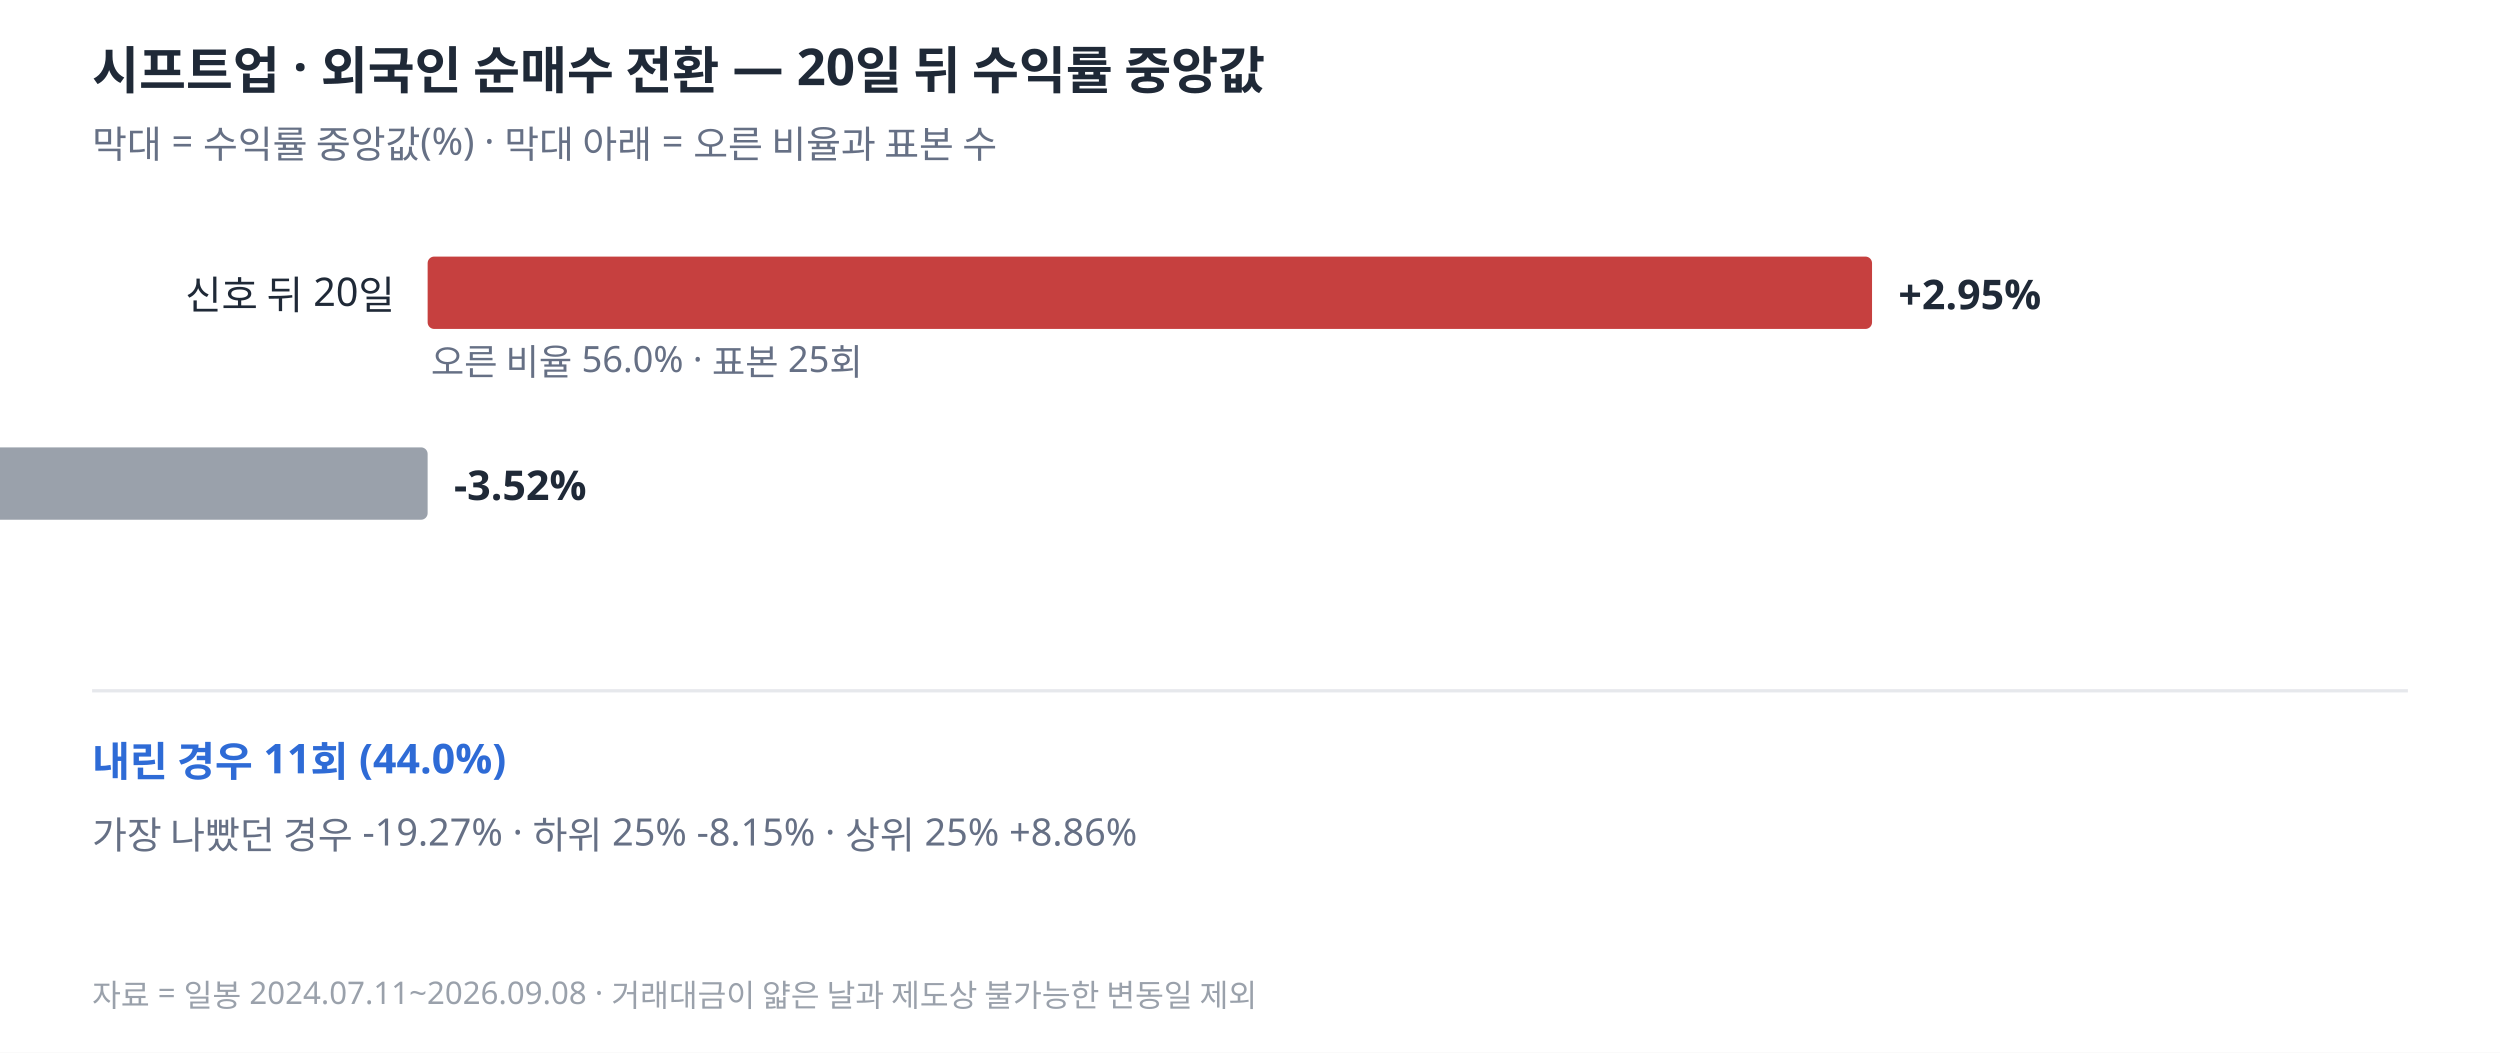
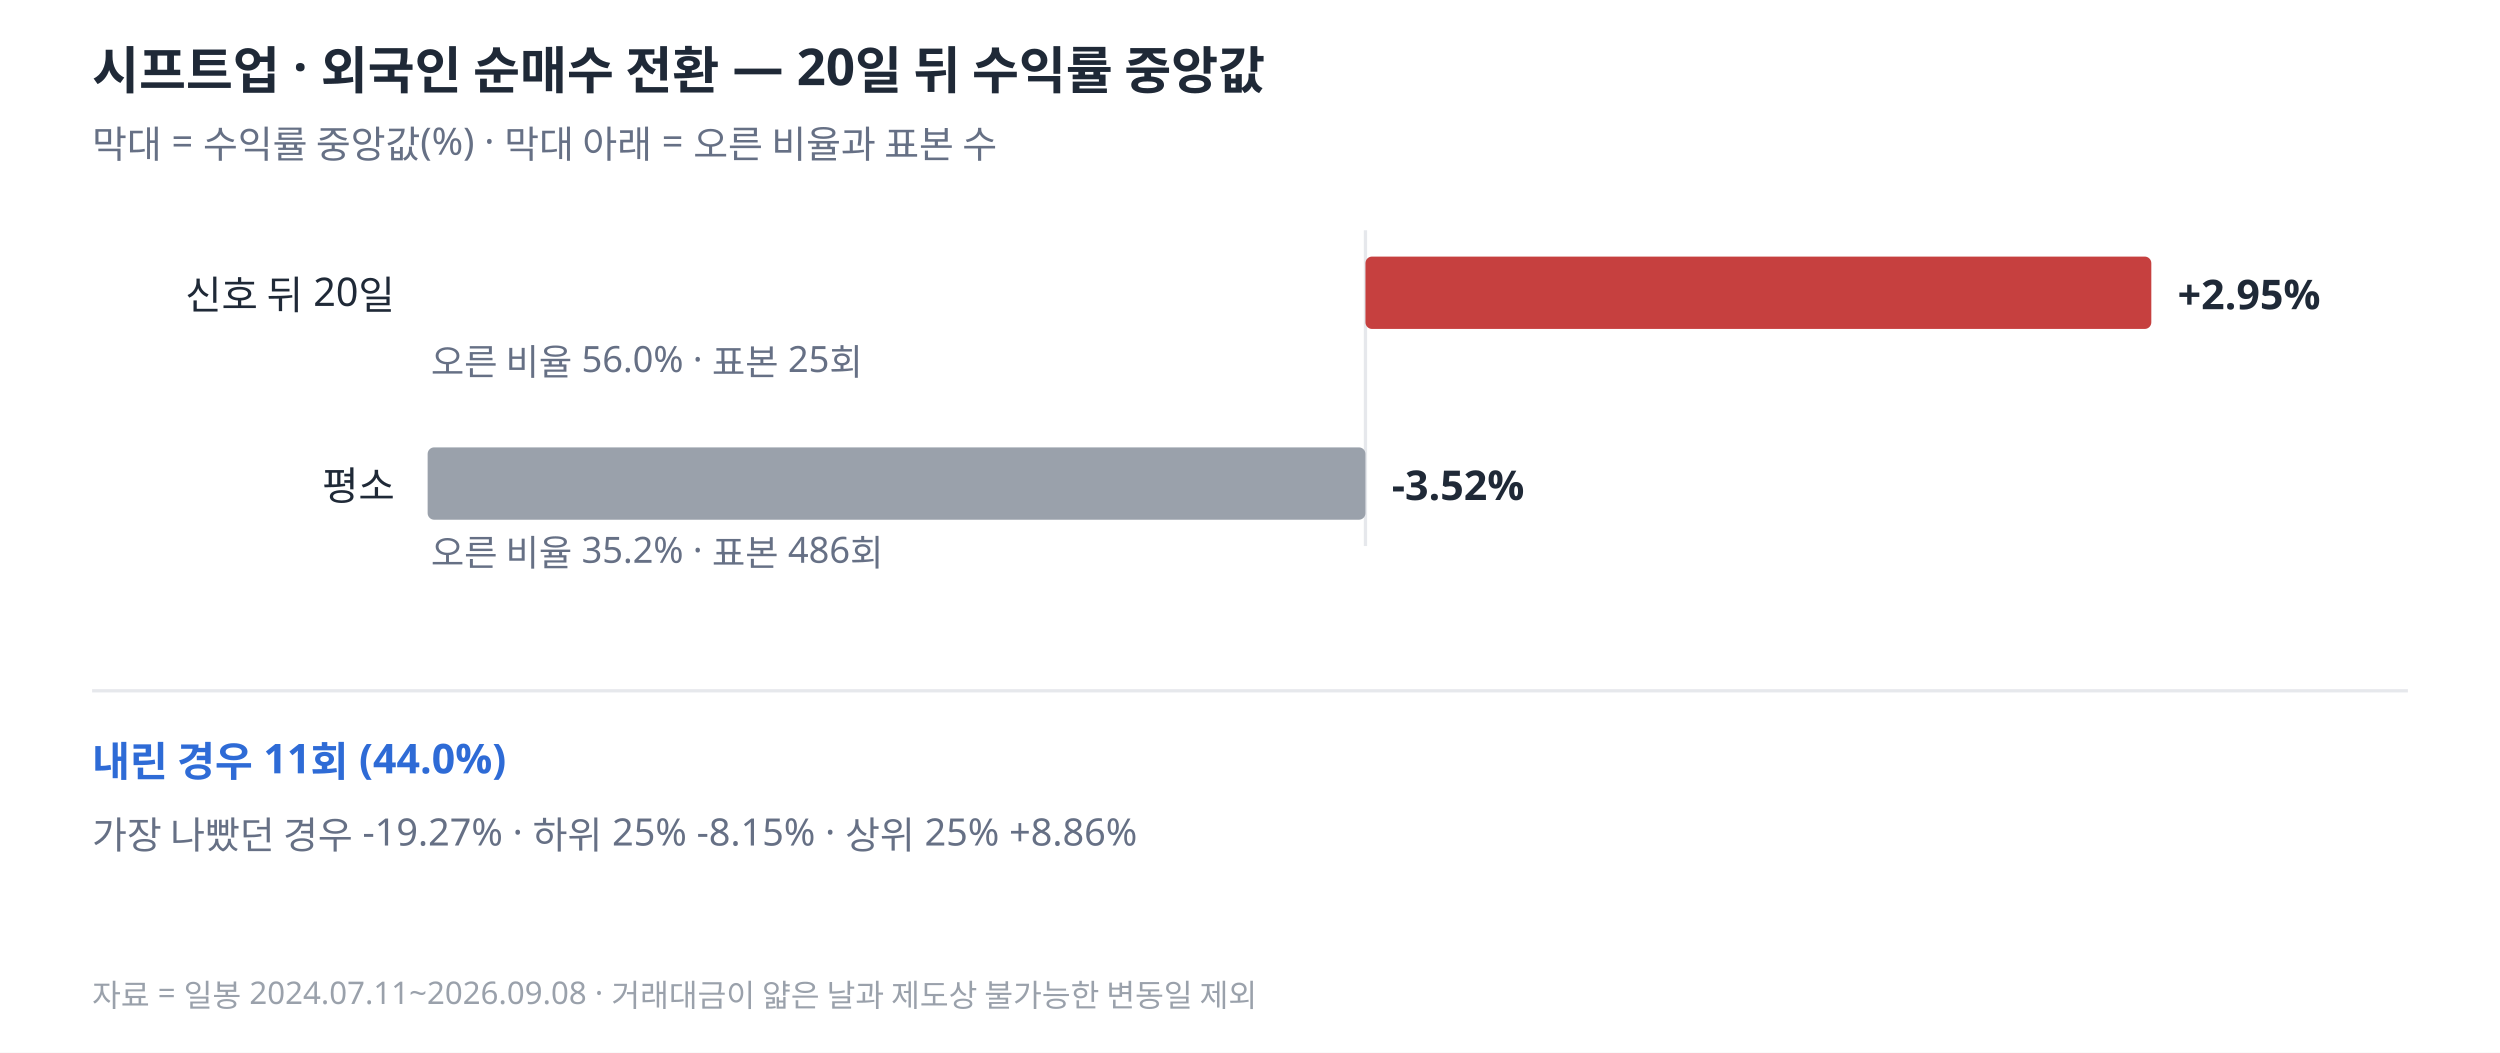
<svg xmlns="http://www.w3.org/2000/svg" viewBox="0 0 760 320" width="760" height="320" font-family="Malgun Gothic, 맑은 고딕, sans-serif">
  <rect width="760" height="320" fill="#FFFFFF" />
  <text x="28" y="27" font-size="15.5" font-weight="700" fill="#1F2937">시프트업 · 외국인 순매수 전환 — 20일 뒤 수익률 중앙값</text>
  <text x="28" y="48" font-size="11.5" fill="#667085">막대 = 수익률 중앙값(%) · 막대 아래 = 오른 비율과 표본 수</text>
+   <line x1="415.1" y1="70" x2="415.1" y2="166" stroke="#E6E8EC" />
  <text x="120" y="94" font-size="12" text-anchor="end" fill="#1F2937">신호 뒤 20일</text>
-   <rect x="130.0" y="78" width="439.1" height="22" fill="#C6403F" rx="2" />
-   <text x="577.1" y="94" font-size="12.5" font-weight="700" fill="#1F2937">+2.95%</text>
+   <rect x="415.1" y="78" width="238.9" height="22" fill="#C6403F" rx="2" />
+   <text x="662.0" y="94" font-size="12.5" font-weight="700" fill="#1F2937">+2.95%</text>
  <text x="131.0" y="114" font-size="11" fill="#667085">오른 비율 56.0% · 표본 25회</text>
  <text x="120" y="152" font-size="12" text-anchor="end" fill="#1F2937">평소</text>
-   <rect x="-394.0" y="136" width="524.0" height="22" fill="#9AA1AB" rx="2" />
-   <text x="138.0" y="152" font-size="12.5" font-weight="700" fill="#1F2937">-3.52%</text>
-   <text x="-393.0" y="172" font-size="11" fill="#667085">오른 비율 35.2% · 표본 486회</text>
+   <rect x="130.0" y="136" width="285.1" height="22" fill="#9AA1AB" rx="2" />
+   <text x="423.1" y="152" font-size="12.5" font-weight="700" fill="#1F2937">-3.52%</text>
+   <text x="131.0" y="172" font-size="11" fill="#667085">오른 비율 35.2% · 표본 486회</text>
  <line x1="28" y1="210" x2="732" y2="210" stroke="#E6E8EC" />
  <text x="28" y="236" font-size="12.5" font-weight="700" fill="#2E6BD6">내린 경우 11회 (44.0%)</text>
  <text x="28" y="258" font-size="11.5" fill="#667085">가장 나빴던 경우 -19.27% · 하위 25% -8.15% · 상위 25% +8.86%</text>
  <text x="28" y="306" font-size="9.5" fill="#9AA1AB">자료 = 일봉 2024.07.11~2026.09.08 · 거래대금이 얇은 날과 제도상 불가능한 변동일 제외</text>
</svg>
